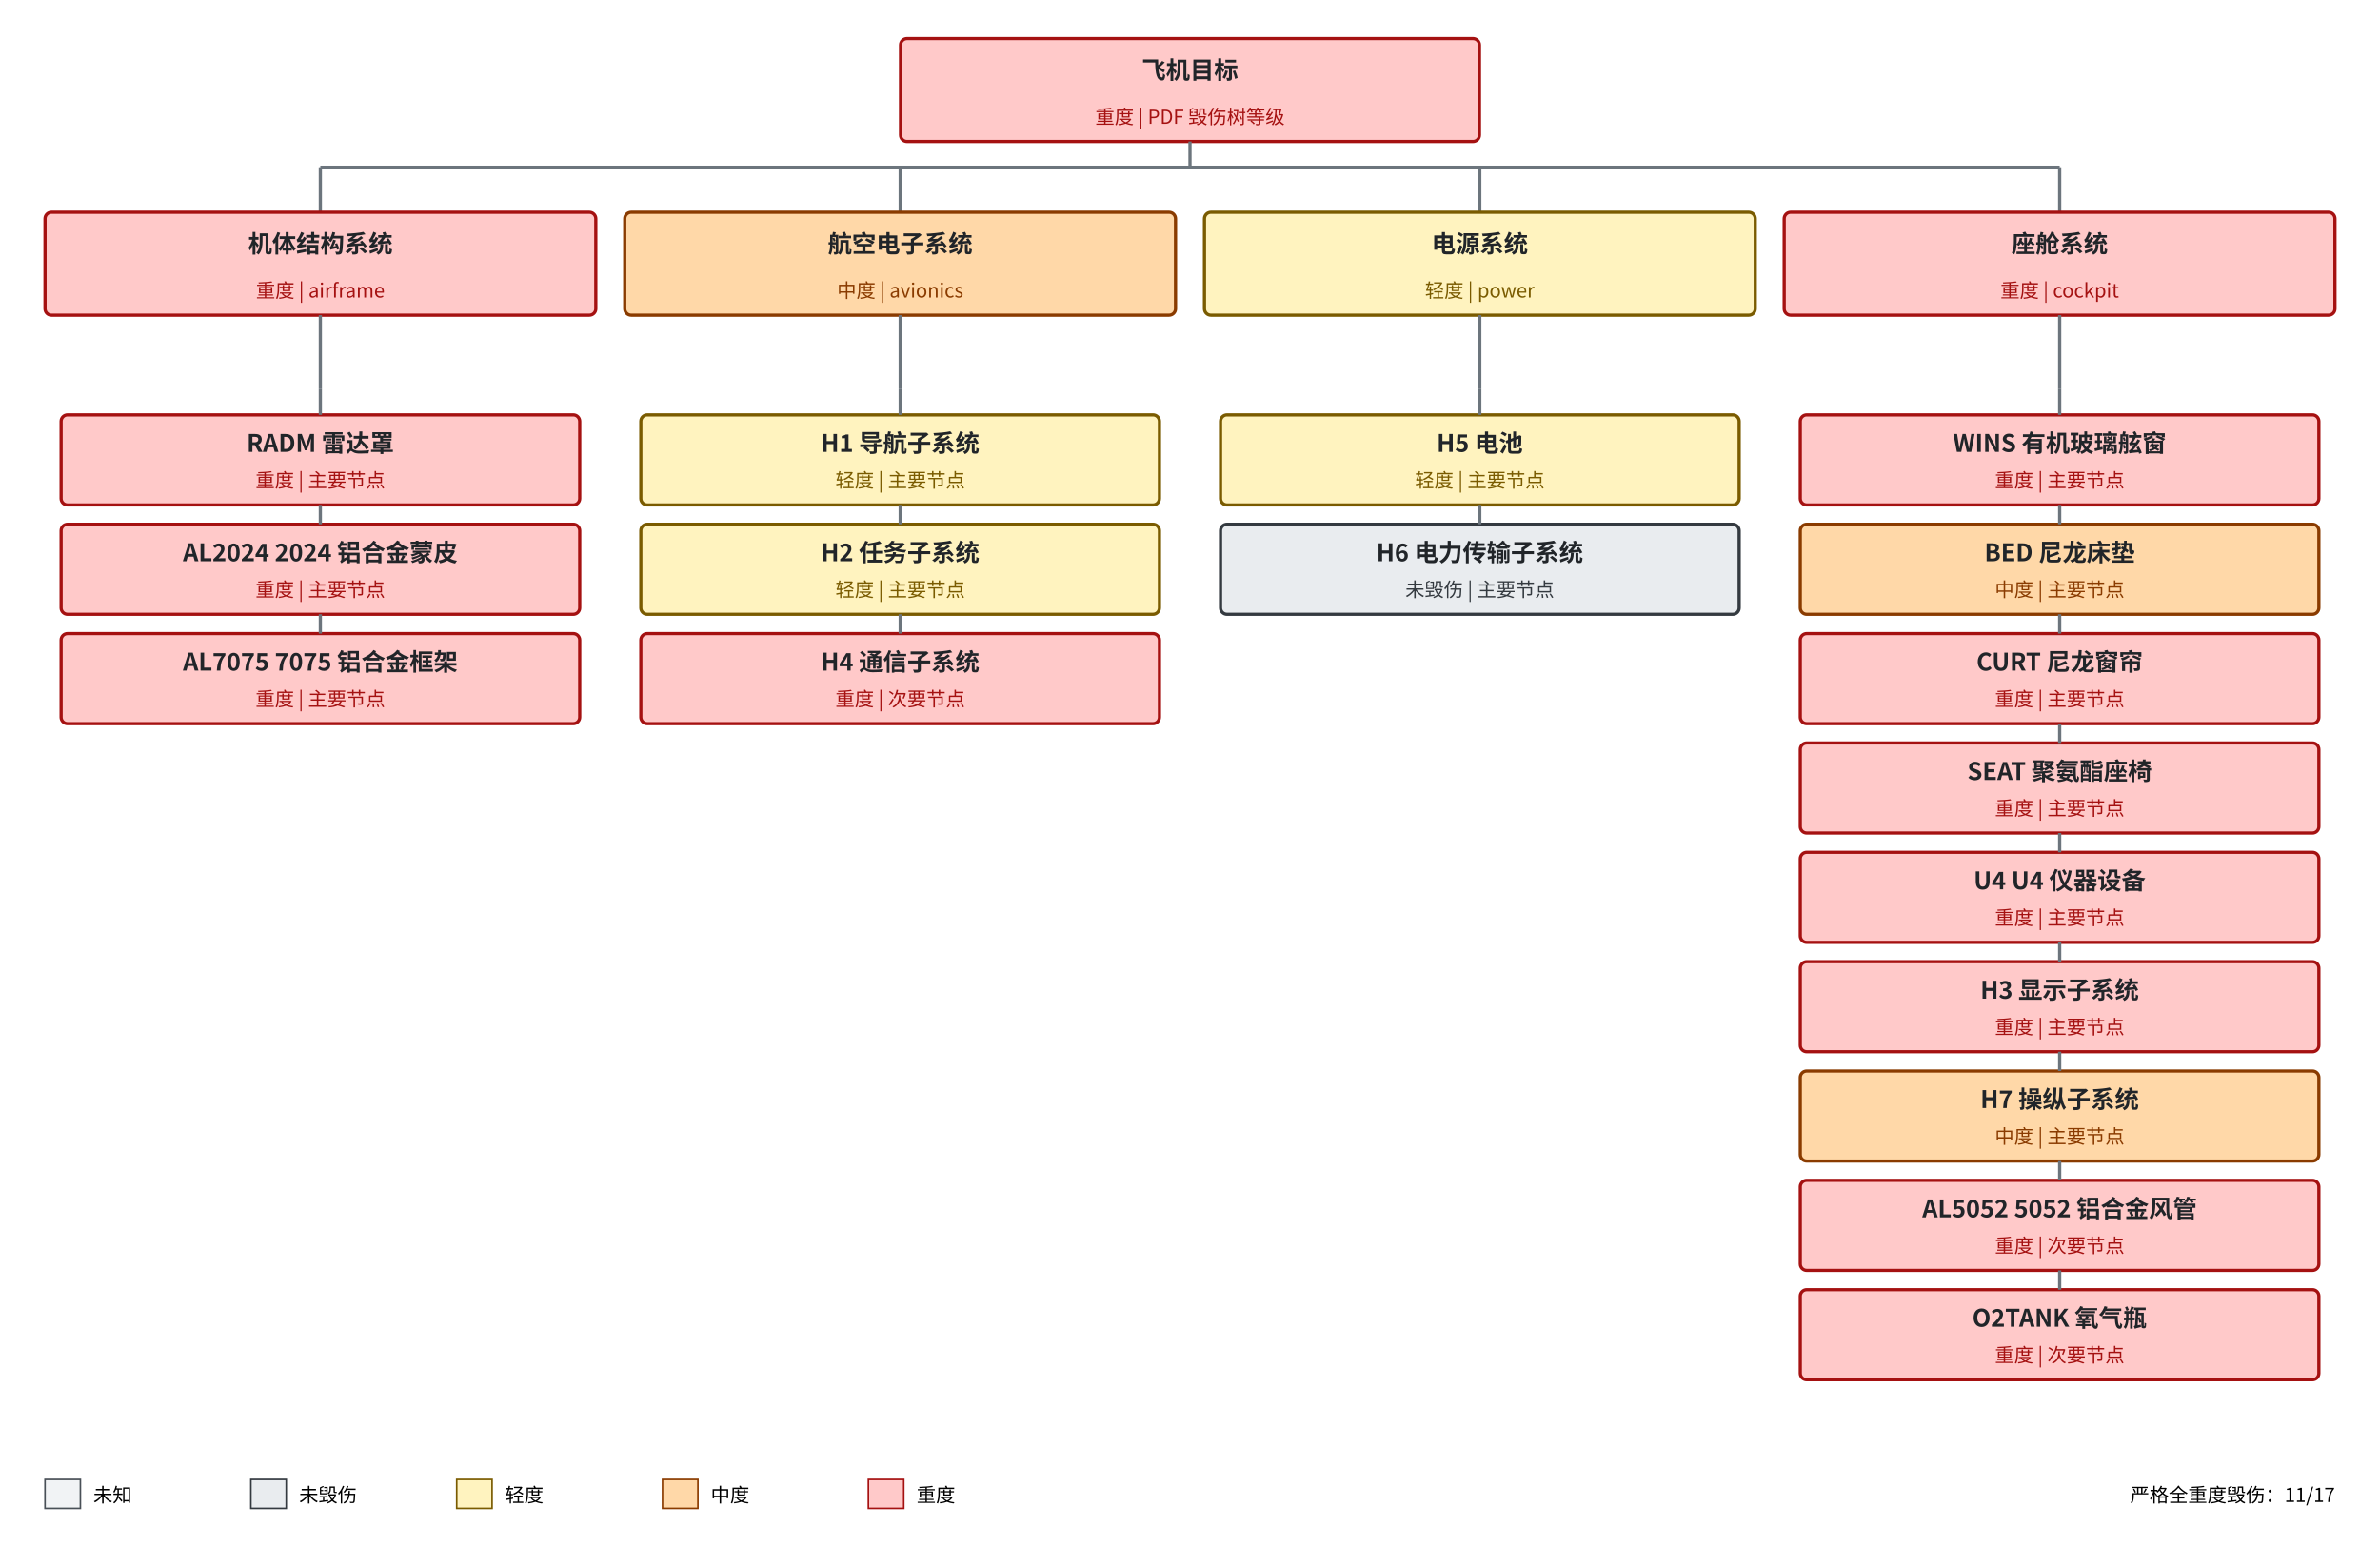
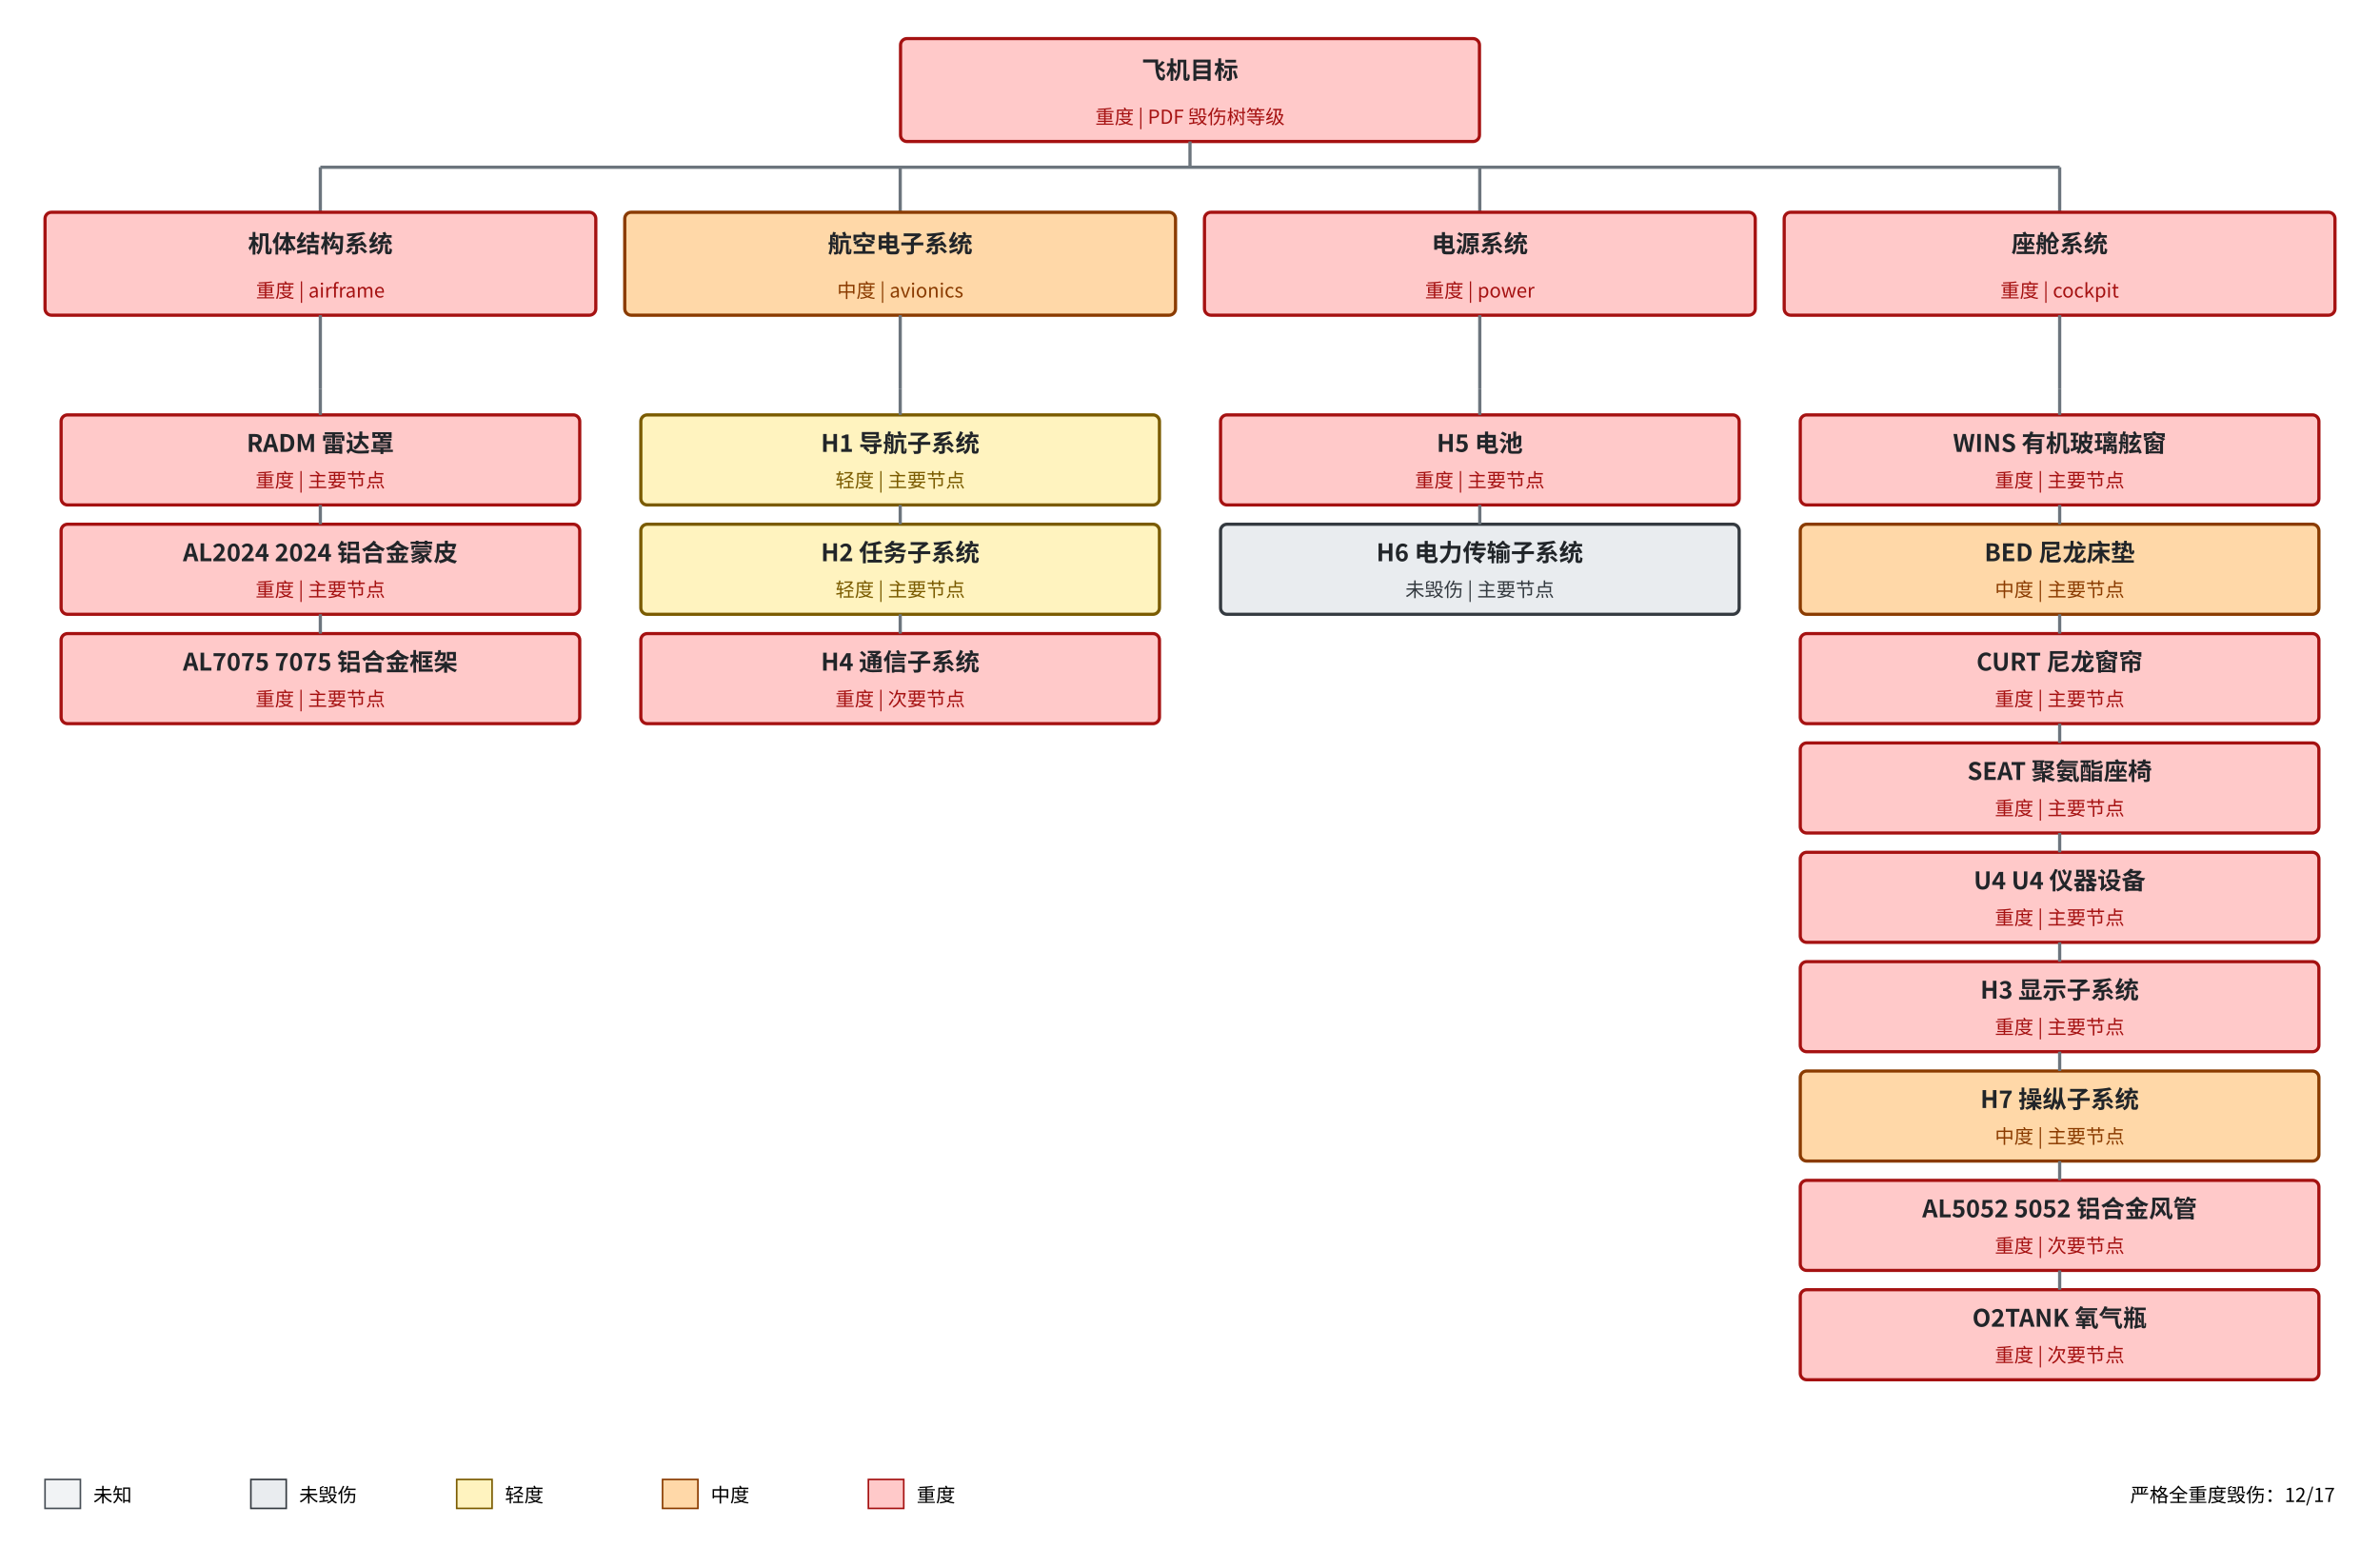
<svg xmlns="http://www.w3.org/2000/svg" width="1480" height="962" viewBox="0 0 1480 962">
  <style>text{font-family:"Microsoft YaHei","Noto Sans CJK SC",Arial,sans-serif;letter-spacing:0}.title{font-size:20px;font-weight:700}.label{font-size:15px;font-weight:600}.small{font-size:12px}.line{stroke:#6c757d;stroke-width:2;fill:none}</style>
  <rect width="100%" height="100%" fill="#ffffff" />
  <rect x="560.0" y="24.0" width="360.0" height="64.0" rx="4" fill="#ffc9c9" stroke="#a51111" stroke-width="2" />
  <text x="740.0" y="49.0" text-anchor="middle" class="label" fill="#212529">飞机目标</text>
  <text x="740.0" y="77.0" text-anchor="middle" class="small" fill="#a51111">重度 | PDF 毁伤树等级</text>
  <path class="line" d="M 740.0 88.0 V 104.0" />
  <path class="line" d="M 199.2 104.0 H 1280.8" />
  <path class="line" d="M 199.2 104.0 V 132.0" />
  <rect x="28.0" y="132.0" width="342.5" height="64.0" rx="4" fill="#ffc9c9" stroke="#a51111" stroke-width="2" />
  <text x="199.2" y="157.0" text-anchor="middle" class="label" fill="#212529">机体结构系统</text>
  <text x="199.2" y="185.0" text-anchor="middle" class="small" fill="#a51111">重度 | airframe</text>
  <path class="line" d="M 199.2 196.0 V 242.0" />
  <rect x="38.0" y="258.0" width="322.5" height="56.0" rx="4" fill="#ffc9c9" stroke="#a51111" stroke-width="2" />
  <text x="199.2" y="281.0" text-anchor="middle" class="label" fill="#212529">RADM  雷达罩</text>
  <text x="199.2" y="303.0" text-anchor="middle" class="small" fill="#a51111">重度 | 主要节点</text>
  <path class="line" d="M 199.2 242.0 V 258.0" />
  <rect x="38.0" y="326.0" width="322.5" height="56.0" rx="4" fill="#ffc9c9" stroke="#a51111" stroke-width="2" />
  <text x="199.2" y="349.0" text-anchor="middle" class="label" fill="#212529">AL2024  2024 铝合金蒙皮</text>
  <text x="199.2" y="371.0" text-anchor="middle" class="small" fill="#a51111">重度 | 主要节点</text>
  <path class="line" d="M 199.2 314.0 V 326.0" />
  <rect x="38.0" y="394.0" width="322.5" height="56.0" rx="4" fill="#ffc9c9" stroke="#a51111" stroke-width="2" />
  <text x="199.2" y="417.0" text-anchor="middle" class="label" fill="#212529">AL7075  7075 铝合金框架</text>
  <text x="199.2" y="439.0" text-anchor="middle" class="small" fill="#a51111">重度 | 主要节点</text>
  <path class="line" d="M 199.2 382.0 V 394.0" />
  <path class="line" d="M 559.8 104.0 V 132.0" />
  <rect x="388.5" y="132.0" width="342.5" height="64.0" rx="4" fill="#ffd8a8" stroke="#8a3b00" stroke-width="2" />
  <text x="559.8" y="157.0" text-anchor="middle" class="label" fill="#212529">航空电子系统</text>
  <text x="559.8" y="185.0" text-anchor="middle" class="small" fill="#8a3b00">中度 | avionics</text>
  <path class="line" d="M 559.8 196.0 V 242.0" />
  <rect x="398.5" y="258.0" width="322.5" height="56.0" rx="4" fill="#fff3bf" stroke="#7a5b00" stroke-width="2" />
  <text x="559.8" y="281.0" text-anchor="middle" class="label" fill="#212529">H1  导航子系统</text>
  <text x="559.8" y="303.0" text-anchor="middle" class="small" fill="#7a5b00">轻度 | 主要节点</text>
  <path class="line" d="M 559.8 242.0 V 258.0" />
  <rect x="398.5" y="326.0" width="322.5" height="56.0" rx="4" fill="#fff3bf" stroke="#7a5b00" stroke-width="2" />
  <text x="559.8" y="349.0" text-anchor="middle" class="label" fill="#212529">H2  任务子系统</text>
  <text x="559.8" y="371.0" text-anchor="middle" class="small" fill="#7a5b00">轻度 | 主要节点</text>
  <path class="line" d="M 559.8 314.0 V 326.0" />
  <rect x="398.5" y="394.0" width="322.5" height="56.0" rx="4" fill="#ffc9c9" stroke="#a51111" stroke-width="2" />
  <text x="559.8" y="417.0" text-anchor="middle" class="label" fill="#212529">H4  通信子系统</text>
  <text x="559.8" y="439.0" text-anchor="middle" class="small" fill="#a51111">重度 | 次要节点</text>
  <path class="line" d="M 559.8 382.0 V 394.0" />
  <path class="line" d="M 920.2 104.0 V 132.0" />
-   <rect x="749.0" y="132.0" width="342.5" height="64.0" rx="4" fill="#fff3bf" stroke="#7a5b00" stroke-width="2" />
+   <rect x="749.0" y="132.0" width="342.5" height="64.0" rx="4" fill="#ffc9c9" stroke="#a51111" stroke-width="2" />
  <text x="920.2" y="157.0" text-anchor="middle" class="label" fill="#212529">电源系统</text>
-   <text x="920.2" y="185.0" text-anchor="middle" class="small" fill="#7a5b00">轻度 | power</text>
+   <text x="920.2" y="185.0" text-anchor="middle" class="small" fill="#a51111">重度 | power</text>
  <path class="line" d="M 920.2 196.0 V 242.0" />
-   <rect x="759.0" y="258.0" width="322.5" height="56.0" rx="4" fill="#fff3bf" stroke="#7a5b00" stroke-width="2" />
+   <rect x="759.0" y="258.0" width="322.5" height="56.0" rx="4" fill="#ffc9c9" stroke="#a51111" stroke-width="2" />
  <text x="920.2" y="281.0" text-anchor="middle" class="label" fill="#212529">H5  电池</text>
-   <text x="920.2" y="303.0" text-anchor="middle" class="small" fill="#7a5b00">轻度 | 主要节点</text>
+   <text x="920.2" y="303.0" text-anchor="middle" class="small" fill="#a51111">重度 | 主要节点</text>
  <path class="line" d="M 920.2 242.0 V 258.0" />
  <rect x="759.0" y="326.0" width="322.5" height="56.0" rx="4" fill="#e9ecef" stroke="#343a40" stroke-width="2" />
  <text x="920.2" y="349.0" text-anchor="middle" class="label" fill="#212529">H6  电力传输子系统</text>
  <text x="920.2" y="371.0" text-anchor="middle" class="small" fill="#343a40">未毁伤 | 主要节点</text>
  <path class="line" d="M 920.2 314.0 V 326.0" />
  <path class="line" d="M 1280.8 104.0 V 132.0" />
  <rect x="1109.5" y="132.0" width="342.5" height="64.0" rx="4" fill="#ffc9c9" stroke="#a51111" stroke-width="2" />
  <text x="1280.8" y="157.0" text-anchor="middle" class="label" fill="#212529">座舱系统</text>
  <text x="1280.8" y="185.0" text-anchor="middle" class="small" fill="#a51111">重度 | cockpit</text>
  <path class="line" d="M 1280.8 196.0 V 242.0" />
  <rect x="1119.5" y="258.0" width="322.5" height="56.0" rx="4" fill="#ffc9c9" stroke="#a51111" stroke-width="2" />
  <text x="1280.8" y="281.0" text-anchor="middle" class="label" fill="#212529">WINS  有机玻璃舷窗</text>
  <text x="1280.8" y="303.0" text-anchor="middle" class="small" fill="#a51111">重度 | 主要节点</text>
  <path class="line" d="M 1280.8 242.0 V 258.0" />
  <rect x="1119.5" y="326.0" width="322.5" height="56.0" rx="4" fill="#ffd8a8" stroke="#8a3b00" stroke-width="2" />
  <text x="1280.8" y="349.0" text-anchor="middle" class="label" fill="#212529">BED  尼龙床垫</text>
  <text x="1280.8" y="371.0" text-anchor="middle" class="small" fill="#8a3b00">中度 | 主要节点</text>
  <path class="line" d="M 1280.8 314.0 V 326.0" />
  <rect x="1119.5" y="394.0" width="322.5" height="56.0" rx="4" fill="#ffc9c9" stroke="#a51111" stroke-width="2" />
  <text x="1280.8" y="417.0" text-anchor="middle" class="label" fill="#212529">CURT  尼龙窗帘</text>
  <text x="1280.8" y="439.0" text-anchor="middle" class="small" fill="#a51111">重度 | 主要节点</text>
  <path class="line" d="M 1280.8 382.0 V 394.0" />
  <rect x="1119.5" y="462.0" width="322.5" height="56.0" rx="4" fill="#ffc9c9" stroke="#a51111" stroke-width="2" />
  <text x="1280.8" y="485.0" text-anchor="middle" class="label" fill="#212529">SEAT  聚氨酯座椅</text>
  <text x="1280.8" y="507.0" text-anchor="middle" class="small" fill="#a51111">重度 | 主要节点</text>
  <path class="line" d="M 1280.8 450.0 V 462.0" />
  <rect x="1119.5" y="530.0" width="322.5" height="56.0" rx="4" fill="#ffc9c9" stroke="#a51111" stroke-width="2" />
  <text x="1280.8" y="553.0" text-anchor="middle" class="label" fill="#212529">U4  U4 仪器设备</text>
  <text x="1280.8" y="575.0" text-anchor="middle" class="small" fill="#a51111">重度 | 主要节点</text>
  <path class="line" d="M 1280.8 518.0 V 530.0" />
  <rect x="1119.5" y="598.0" width="322.5" height="56.0" rx="4" fill="#ffc9c9" stroke="#a51111" stroke-width="2" />
  <text x="1280.8" y="621.0" text-anchor="middle" class="label" fill="#212529">H3  显示子系统</text>
  <text x="1280.8" y="643.0" text-anchor="middle" class="small" fill="#a51111">重度 | 主要节点</text>
  <path class="line" d="M 1280.8 586.0 V 598.0" />
  <rect x="1119.5" y="666.0" width="322.5" height="56.0" rx="4" fill="#ffd8a8" stroke="#8a3b00" stroke-width="2" />
  <text x="1280.8" y="689.0" text-anchor="middle" class="label" fill="#212529">H7  操纵子系统</text>
  <text x="1280.8" y="711.0" text-anchor="middle" class="small" fill="#8a3b00">中度 | 主要节点</text>
  <path class="line" d="M 1280.8 654.0 V 666.0" />
  <rect x="1119.5" y="734.0" width="322.5" height="56.0" rx="4" fill="#ffc9c9" stroke="#a51111" stroke-width="2" />
  <text x="1280.8" y="757.0" text-anchor="middle" class="label" fill="#212529">AL5052  5052 铝合金风管</text>
  <text x="1280.8" y="779.0" text-anchor="middle" class="small" fill="#a51111">重度 | 次要节点</text>
  <path class="line" d="M 1280.8 722.0 V 734.0" />
  <rect x="1119.5" y="802.0" width="322.5" height="56.0" rx="4" fill="#ffc9c9" stroke="#a51111" stroke-width="2" />
  <text x="1280.8" y="825.0" text-anchor="middle" class="label" fill="#212529">O2TANK  氧气瓶</text>
  <text x="1280.8" y="847.0" text-anchor="middle" class="small" fill="#a51111">重度 | 次要节点</text>
  <path class="line" d="M 1280.8 790.0 V 802.0" />
  <rect x="28" y="920" width="22" height="18" fill="#f1f3f5" stroke="#495057" />
  <text x="58" y="934" class="small">未知</text>
  <rect x="156" y="920" width="22" height="18" fill="#e9ecef" stroke="#343a40" />
  <text x="186" y="934" class="small">未毁伤</text>
  <rect x="284" y="920" width="22" height="18" fill="#fff3bf" stroke="#7a5b00" />
  <text x="314" y="934" class="small">轻度</text>
  <rect x="412" y="920" width="22" height="18" fill="#ffd8a8" stroke="#8a3b00" />
  <text x="442" y="934" class="small">中度</text>
  <rect x="540" y="920" width="22" height="18" fill="#ffc9c9" stroke="#a51111" />
  <text x="570" y="934" class="small">重度</text>
-   <text x="1452" y="934" text-anchor="end" class="small">严格全重度毁伤：11/17</text>
+   <text x="1452" y="934" text-anchor="end" class="small">严格全重度毁伤：12/17</text>
</svg>
